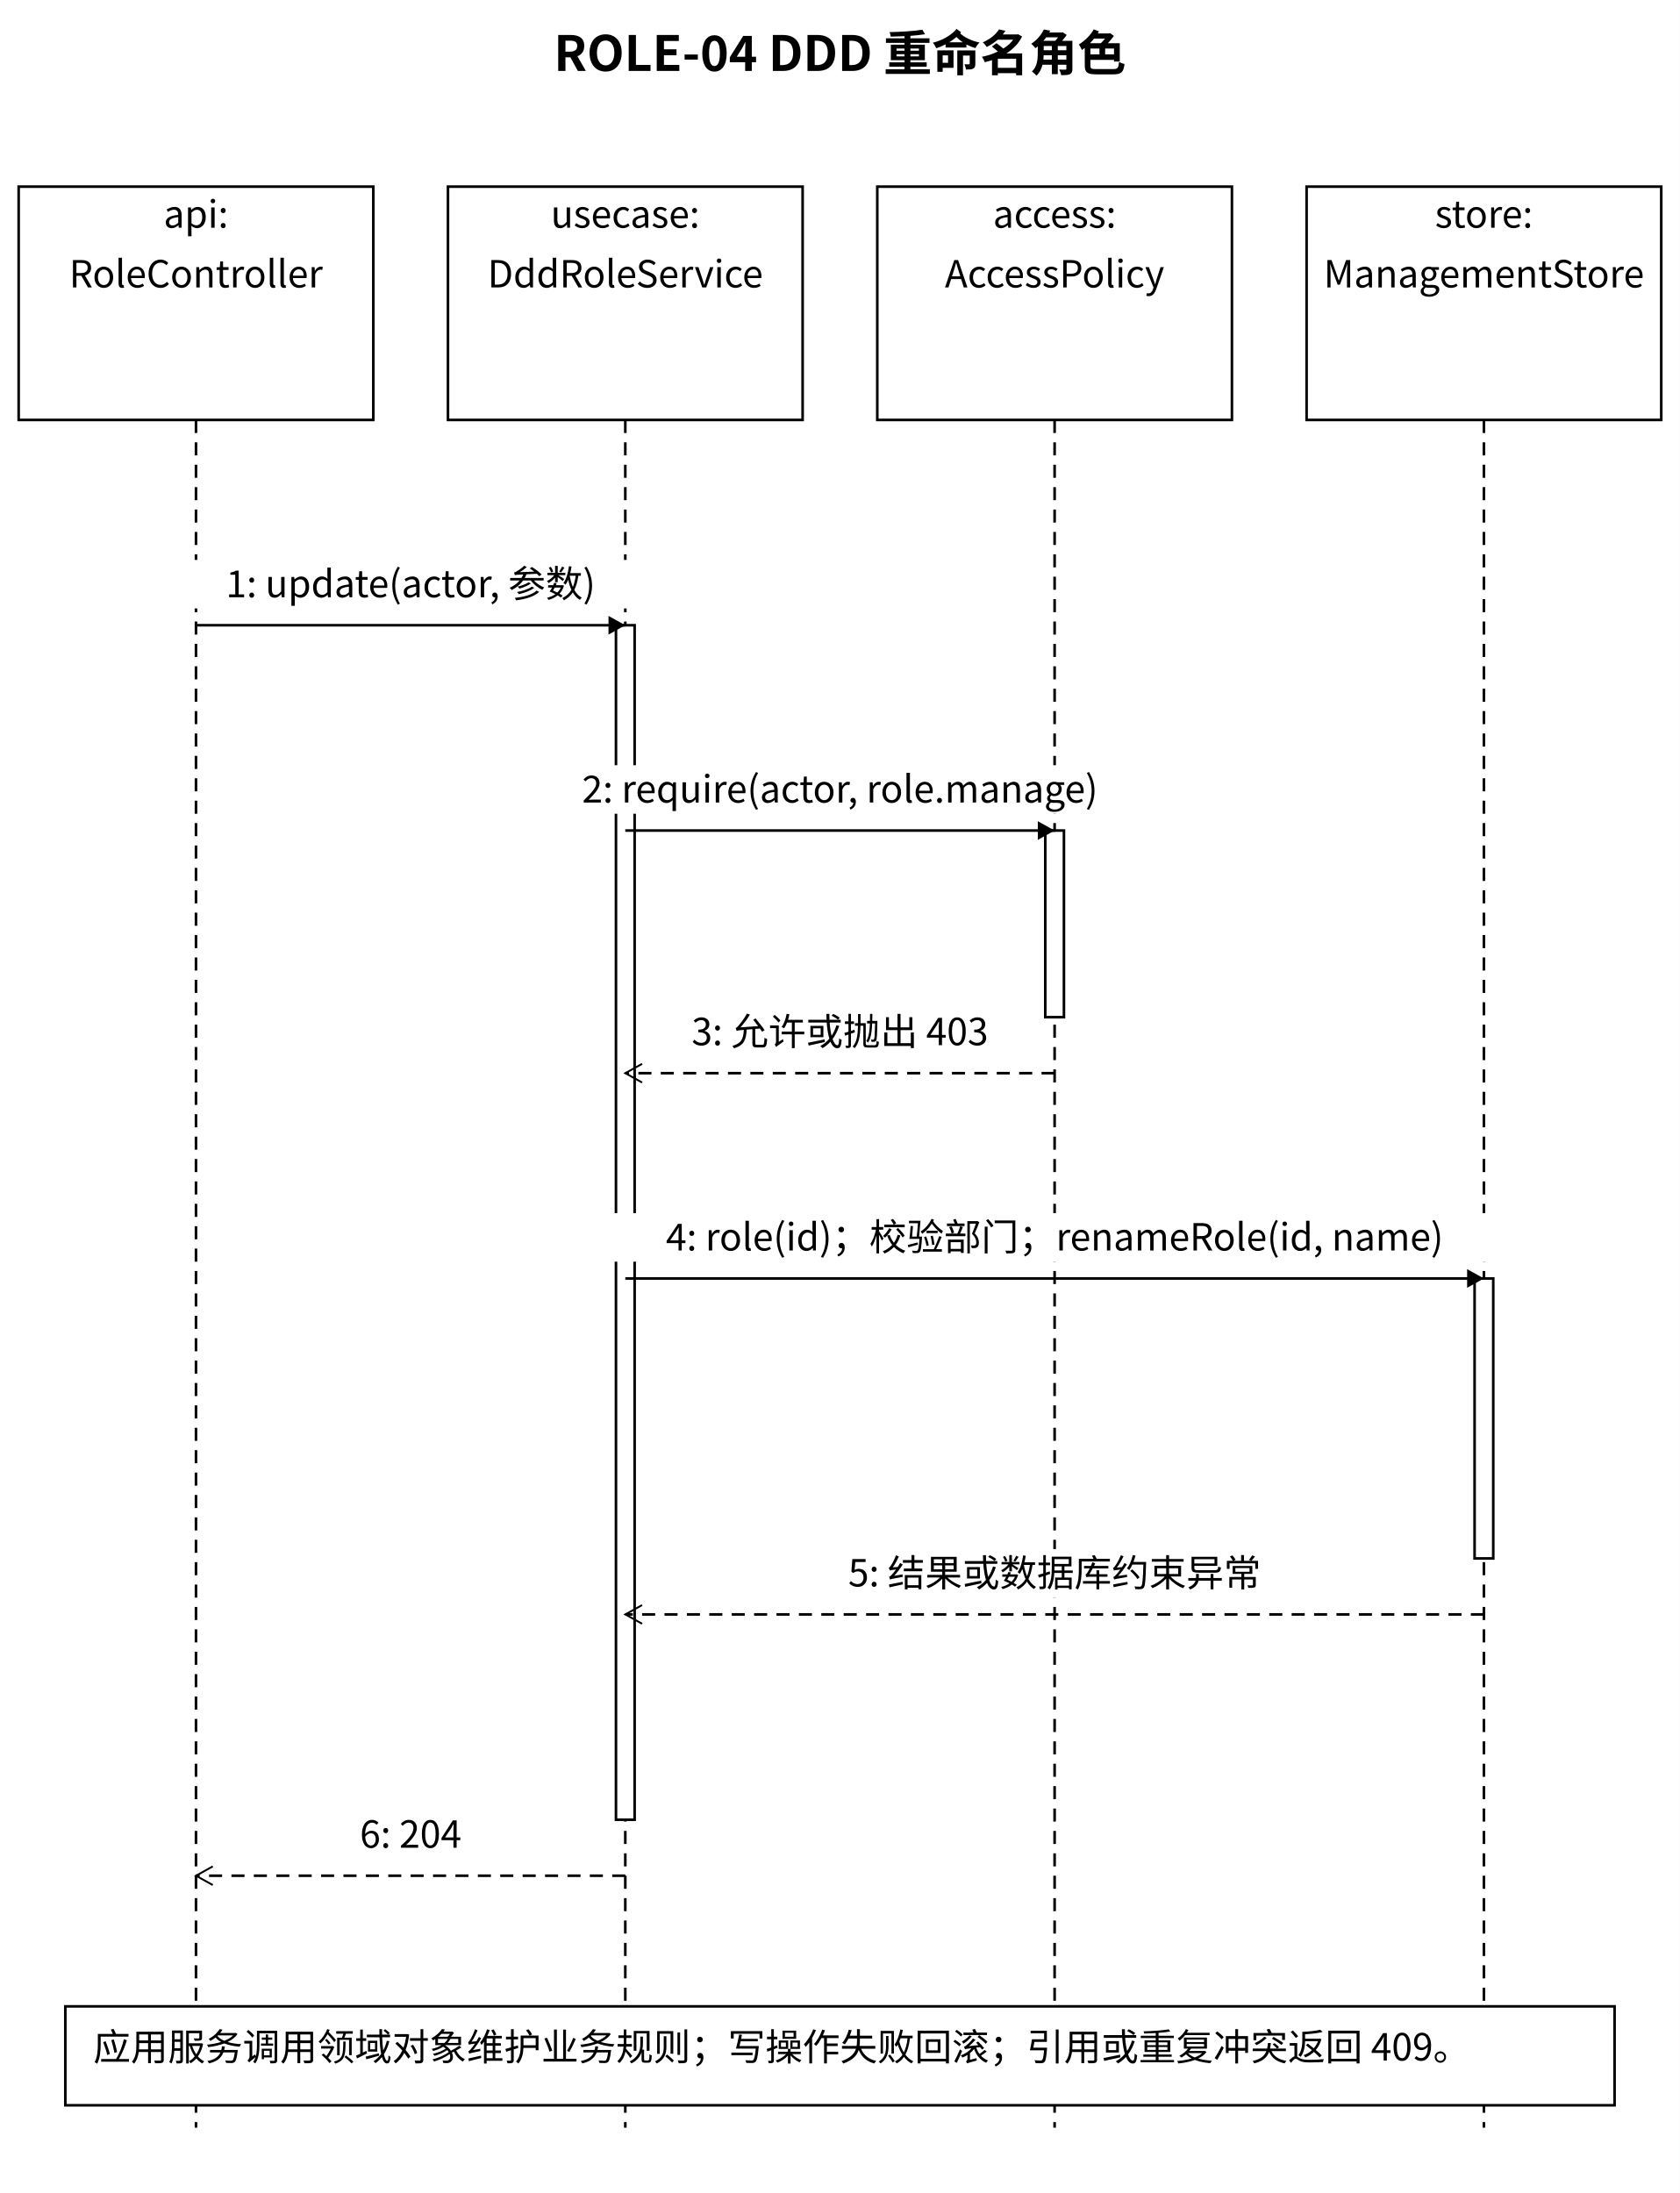
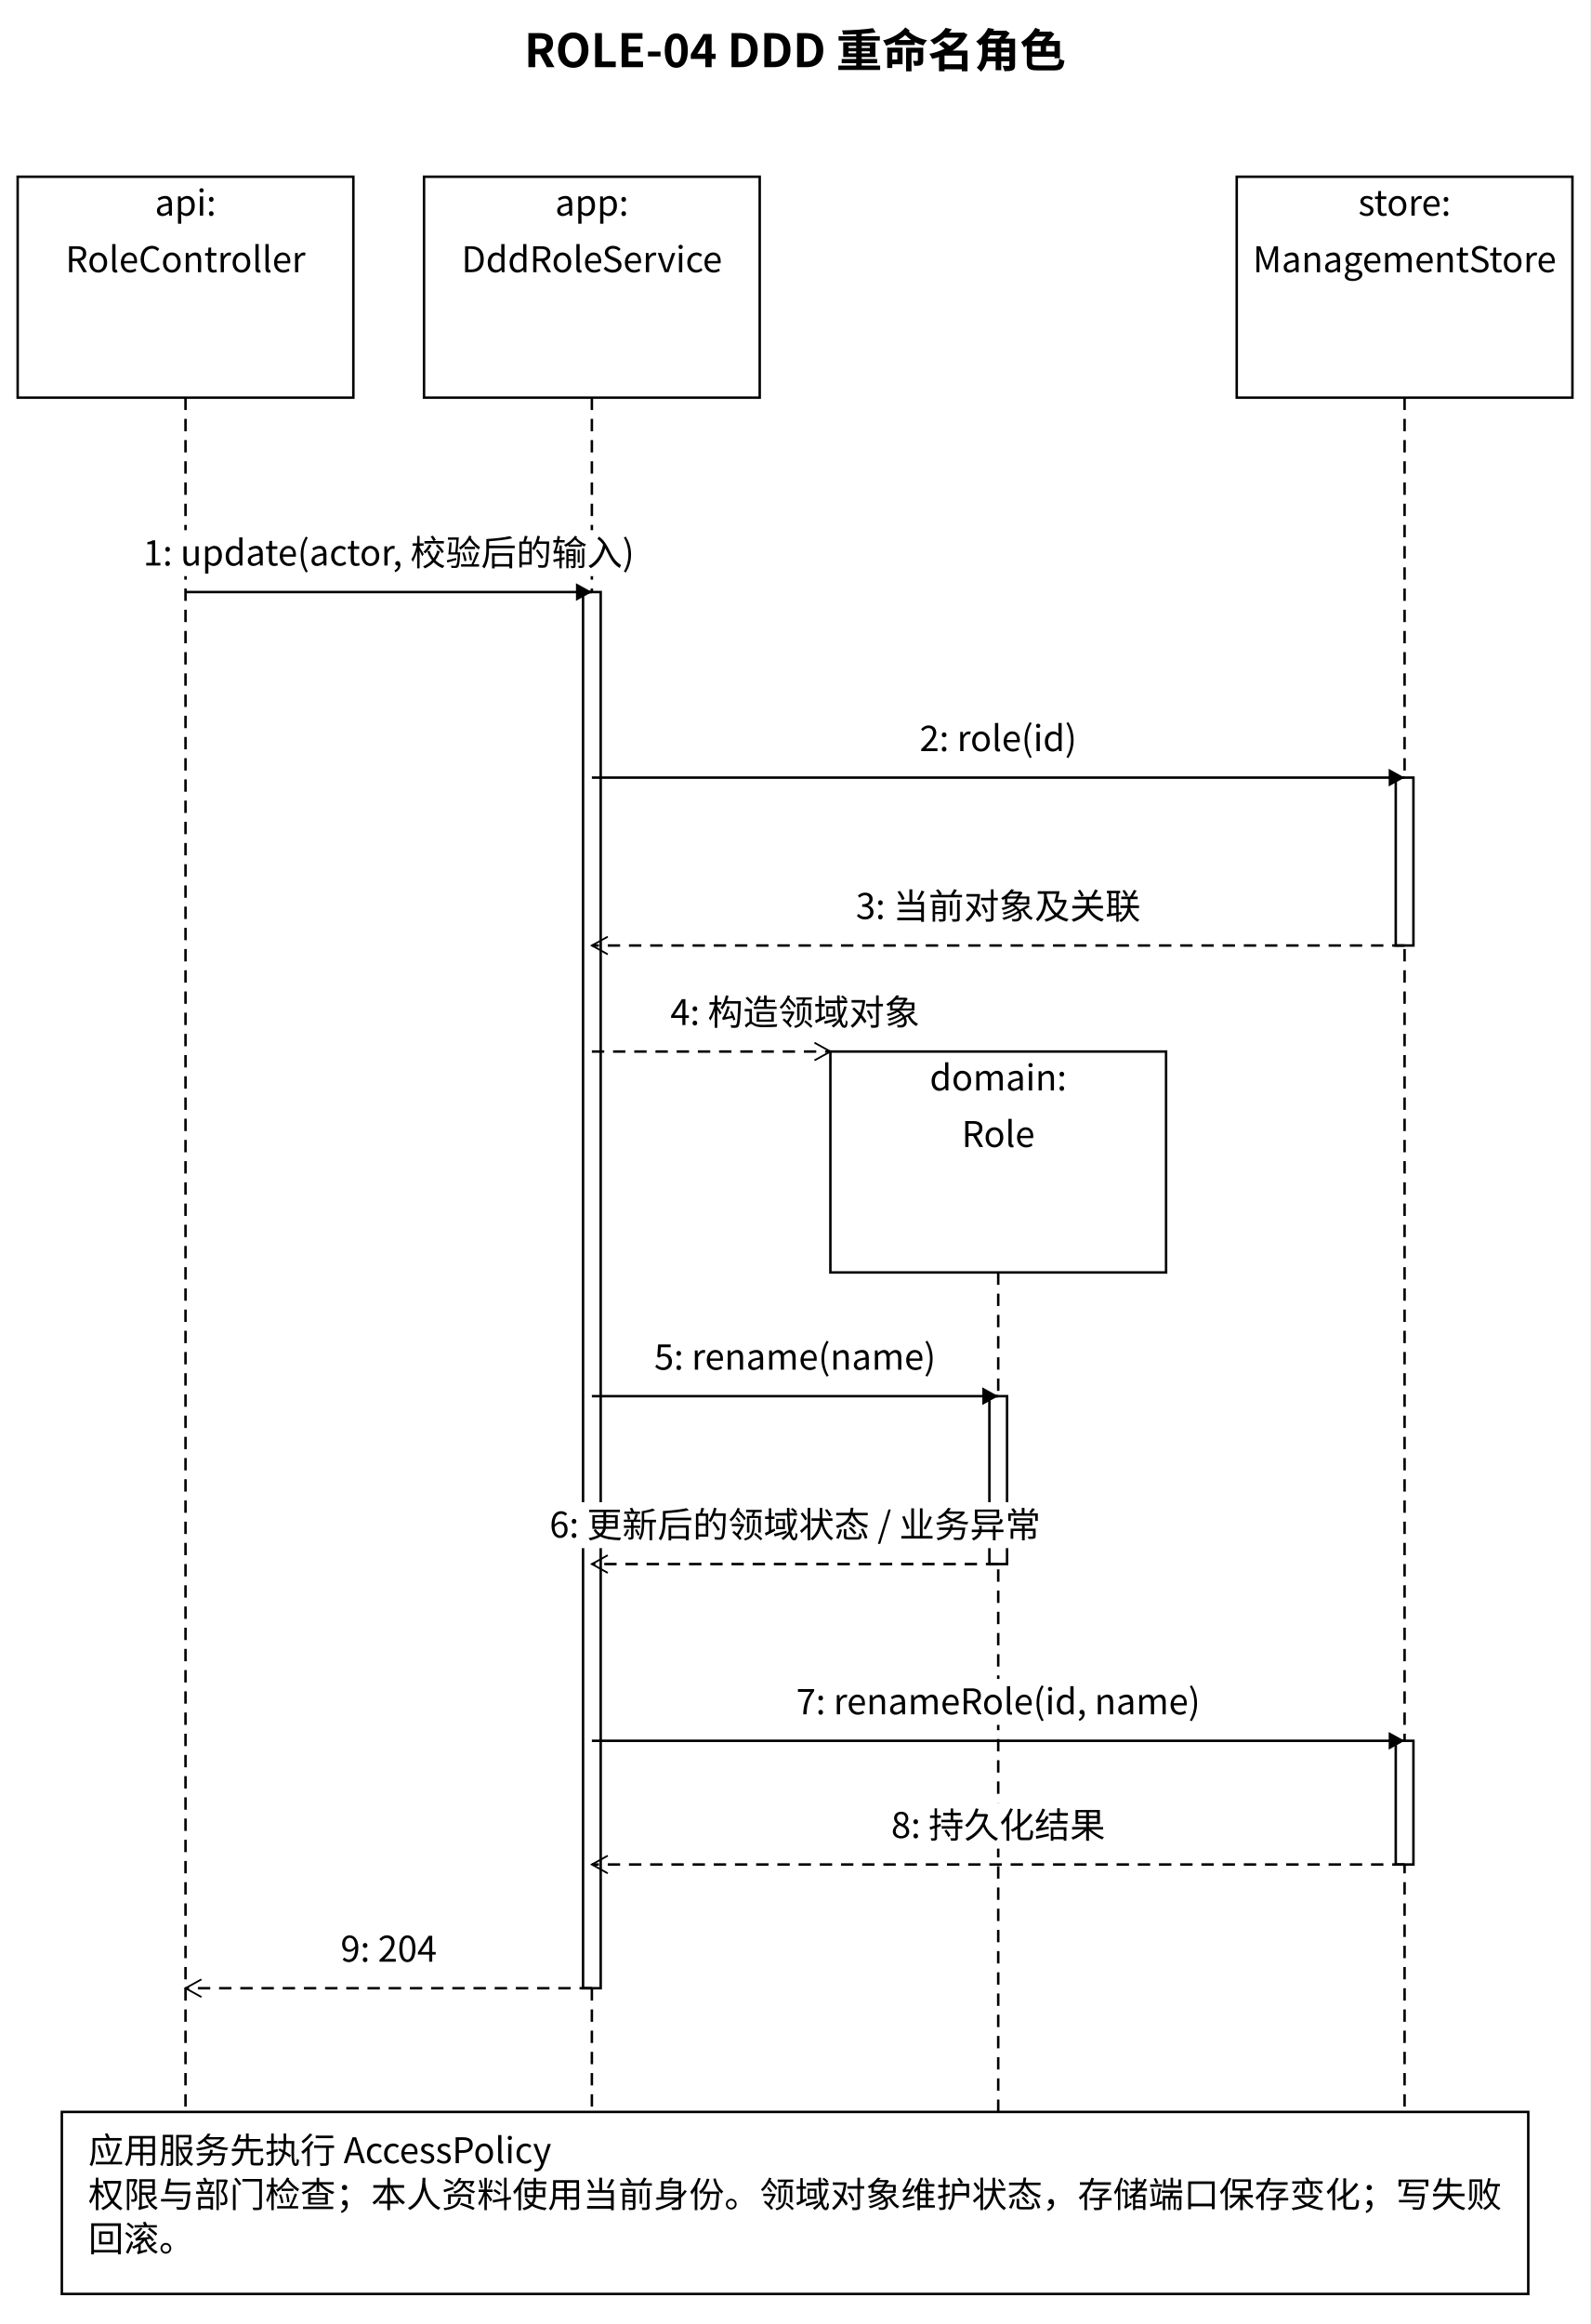
- <svg xmlns="http://www.w3.org/2000/svg" width="900" height="1175" viewBox="0 0 900 1175">
+ <svg xmlns="http://www.w3.org/2000/svg" width="900" height="1315" viewBox="0 0 900 1315">
  <style>text{font-family:'PingFang SC','Microsoft YaHei','Noto Sans CJK SC',system-ui,sans-serif;fill:black}</style>
  <defs>
    <marker id="open" markerWidth="12" markerHeight="12" refX="10" refY="6" orient="auto" markerUnits="userSpaceOnUse">
      <path d="M1,1 L10,6 L1,11" fill="none" stroke="black" />
    </marker>
    <marker id="filled" markerWidth="12" markerHeight="12" refX="10" refY="6" orient="auto" markerUnits="userSpaceOnUse">
      <path d="M1,1 L10,6 L1,11 Z" fill="black" />
    </marker>
    <marker id="triangle" markerWidth="16" markerHeight="16" refX="14" refY="8" orient="auto" markerUnits="userSpaceOnUse">
      <path d="M1,1 L14,8 L1,15 Z" fill="white" stroke="black" />
    </marker>
  </defs>
  <rect width="100%" height="100%" fill="white" />
  <text x="450.0" y="38" font-size="26" text-anchor="middle" font-weight="600">ROLE-04 DDD 重命名角色</text>
  <rect x="10" y="100" width="190" height="125" rx="0" fill="white" stroke="black" stroke-width="1.4" />
  <text x="105" y="122" font-size="20" text-anchor="middle" font-weight="400">api:</text>
  <text x="105" y="154" font-size="20" text-anchor="middle" font-weight="400">RoleController</text>
-   <path d="M 105,225 L 105,1140" fill="none" stroke="black" stroke-width="1.4" stroke-dasharray="7 5" />
+   <path d="M 105,225 L 105,1280" fill="none" stroke="black" stroke-width="1.4" stroke-dasharray="7 5" />
  <rect x="240" y="100" width="190" height="125" rx="0" fill="white" stroke="black" stroke-width="1.4" />
-   <text x="335" y="122" font-size="20" text-anchor="middle" font-weight="400">usecase:</text>
+   <text x="335" y="122" font-size="20" text-anchor="middle" font-weight="400">app:</text>
  <text x="335" y="154" font-size="20" text-anchor="middle" font-weight="400">DddRoleService</text>
-   <path d="M 335,225 L 335,1140" fill="none" stroke="black" stroke-width="1.4" stroke-dasharray="7 5" />
-   <rect x="470" y="100" width="190" height="125" rx="0" fill="white" stroke="black" stroke-width="1.4" />
-   <text x="565" y="122" font-size="20" text-anchor="middle" font-weight="400">access:</text>
-   <text x="565" y="154" font-size="20" text-anchor="middle" font-weight="400">AccessPolicy</text>
-   <path d="M 565,225 L 565,1140" fill="none" stroke="black" stroke-width="1.4" stroke-dasharray="7 5" />
+   <path d="M 335,225 L 335,1280" fill="none" stroke="black" stroke-width="1.4" stroke-dasharray="7 5" />
+   <rect x="470" y="595" width="190" height="125" rx="0" fill="white" stroke="black" stroke-width="1.4" />
+   <text x="565" y="617" font-size="20" text-anchor="middle" font-weight="400">domain:</text>
+   <text x="565" y="649" font-size="20" text-anchor="middle" font-weight="400">Role</text>
+   <path d="M 565,720 L 565,1280" fill="none" stroke="black" stroke-width="1.4" stroke-dasharray="7 5" />
  <rect x="700" y="100" width="190" height="125" rx="0" fill="white" stroke="black" stroke-width="1.4" />
  <text x="795" y="122" font-size="20" text-anchor="middle" font-weight="400">store:</text>
  <text x="795" y="154" font-size="20" text-anchor="middle" font-weight="400">ManagementStore</text>
-   <path d="M 795,225 L 795,1140" fill="none" stroke="black" stroke-width="1.4" stroke-dasharray="7 5" />
-   <rect x="330" y="335" width="10" height="640" rx="0" fill="white" stroke="black" stroke-width="1.4" />
+   <path d="M 795,225 L 795,1280" fill="none" stroke="black" stroke-width="1.4" stroke-dasharray="7 5" />
+   <rect x="330" y="335" width="10" height="790" rx="0" fill="white" stroke="black" stroke-width="1.4" />
  <path d="M 105,335 L 335,335" fill="none" stroke="black" stroke-width="1.4" marker-end="url(#filled)" />
-   <rect x="92.4" y="300" width="255.2" height="26" fill="white" />
-   <text x="220.0" y="320" font-size="20" text-anchor="middle" font-weight="400">1: update(actor, 参数)</text>
-   <rect x="560" y="445" width="10" height="100" rx="0" fill="white" stroke="black" stroke-width="1.4" />
-   <path d="M 335,445 L 565,445" fill="none" stroke="black" stroke-width="1.4" marker-end="url(#filled)" />
-   <rect x="274.0" y="410" width="352" height="26" fill="white" />
-   <text x="450.0" y="430" font-size="20" text-anchor="middle" font-weight="400">2: require(actor, role.manage)</text>
-   <path d="M 565,575 L 335,575" fill="none" stroke="black" stroke-width="1.4" stroke-dasharray="7 5" marker-end="url(#open)" />
-   <rect x="355.1" y="540" width="189.8" height="26" fill="white" />
-   <text x="450.0" y="560" font-size="20" text-anchor="middle" font-weight="400">3: 允许或抛出 403</text>
-   <rect x="790" y="685" width="10" height="150" rx="0" fill="white" stroke="black" stroke-width="1.4" />
-   <path d="M 335,685 L 795,685" fill="none" stroke="black" stroke-width="1.4" marker-end="url(#filled)" />
-   <rect x="323.3" y="650" width="483.4" height="26" fill="white" />
-   <text x="565.0" y="670" font-size="20" text-anchor="middle" font-weight="400">4: role(id)；校验部门；renameRole(id, name)</text>
-   <path d="M 795,865 L 335,865" fill="none" stroke="black" stroke-width="1.4" stroke-dasharray="7 5" marker-end="url(#open)" />
-   <rect x="442.9" y="830" width="244.2" height="26" fill="white" />
-   <text x="565.0" y="850" font-size="20" text-anchor="middle" font-weight="400">5: 结果或数据库约束异常</text>
-   <path d="M 335,1005 L 105,1005" fill="none" stroke="black" stroke-width="1.4" stroke-dasharray="7 5" marker-end="url(#open)" />
-   <rect x="180.8" y="970" width="78.4" height="26" fill="white" />
-   <text x="220.0" y="990" font-size="20" text-anchor="middle" font-weight="400">6: 204</text>
-   <rect x="35" y="1075" width="830" height="53" rx="0" fill="white" stroke="black" stroke-width="1.4" />
-   <text x="50" y="1104" font-size="20" text-anchor="start" font-weight="400">应用服务调用领域对象维护业务规则；写操作失败回滚；引用或重复冲突返回 409。</text>
+   <rect x="52.4" y="300" width="335.2" height="26" fill="white" />
+   <text x="220.0" y="320" font-size="20" text-anchor="middle" font-weight="400">1: update(actor, 校验后的输入)</text>
+   <rect x="790" y="440" width="10" height="95" rx="0" fill="white" stroke="black" stroke-width="1.4" />
+   <path d="M 335,440 L 795,440" fill="none" stroke="black" stroke-width="1.4" marker-end="url(#filled)" />
+   <rect x="497.3" y="405" width="135.4" height="26" fill="white" />
+   <text x="565.0" y="425" font-size="20" text-anchor="middle" font-weight="400">2: role(id)</text>
+   <path d="M 795,535 L 335,535" fill="none" stroke="black" stroke-width="1.4" stroke-dasharray="7 5" marker-end="url(#open)" />
+   <rect x="472.9" y="500" width="184.2" height="26" fill="white" />
+   <text x="565.0" y="520" font-size="20" text-anchor="middle" font-weight="400">3: 当前对象及关联</text>
+   <path d="M 335,595 L 470,595" fill="none" stroke="black" stroke-width="1.4" stroke-dasharray="7 5" marker-end="url(#open)" />
+   <rect x="367.9" y="560" width="164.2" height="26" fill="white" />
+   <text x="450.0" y="580" font-size="20" text-anchor="middle" font-weight="400">4: 构造领域对象</text>
+   <rect x="560" y="790" width="10" height="95" rx="0" fill="white" stroke="black" stroke-width="1.4" />
+   <path d="M 335,790 L 565,790" fill="none" stroke="black" stroke-width="1.4" marker-end="url(#filled)" />
+   <rect x="359.5" y="755" width="181" height="26" fill="white" />
+   <text x="450.0" y="775" font-size="20" text-anchor="middle" font-weight="400">5: rename(name)</text>
+   <path d="M 565,885 L 335,885" fill="none" stroke="black" stroke-width="1.4" stroke-dasharray="7 5" marker-end="url(#open)" />
+   <rect x="290.8" y="850" width="318.4" height="26" fill="white" />
+   <text x="450.0" y="870" font-size="20" text-anchor="middle" font-weight="400">6: 更新后的领域状态 / 业务异常</text>
+   <rect x="790" y="985" width="10" height="70" rx="0" fill="white" stroke="black" stroke-width="1.4" />
+   <path d="M 335,985 L 795,985" fill="none" stroke="black" stroke-width="1.4" marker-end="url(#filled)" />
+   <rect x="428.9" y="950" width="272.2" height="26" fill="white" />
+   <text x="565.0" y="970" font-size="20" text-anchor="middle" font-weight="400">7: renameRole(id, name)</text>
+   <path d="M 795,1055 L 335,1055" fill="none" stroke="black" stroke-width="1.4" stroke-dasharray="7 5" marker-end="url(#open)" />
+   <rect x="492.9" y="1020" width="144.2" height="26" fill="white" />
+   <text x="565.0" y="1040" font-size="20" text-anchor="middle" font-weight="400">8: 持久化结果</text>
+   <path d="M 335,1125 L 105,1125" fill="none" stroke="black" stroke-width="1.4" stroke-dasharray="7 5" marker-end="url(#open)" />
+   <rect x="180.8" y="1090" width="78.4" height="26" fill="white" />
+   <text x="220.0" y="1110" font-size="20" text-anchor="middle" font-weight="400">9: 204</text>
+   <rect x="35" y="1195" width="830" height="103" rx="0" fill="white" stroke="black" stroke-width="1.4" />
+   <text x="50" y="1224" font-size="20" text-anchor="start" font-weight="400">应用服务先执行 AccessPolicy</text>
+   <text x="50" y="1249" font-size="20" text-anchor="start" font-weight="400">权限与部门检查；本人资料使用当前身份。领域对象维护状态，存储端口保存变化；写失败</text>
+   <text x="50" y="1274" font-size="20" text-anchor="start" font-weight="400">回滚。</text>
</svg>
